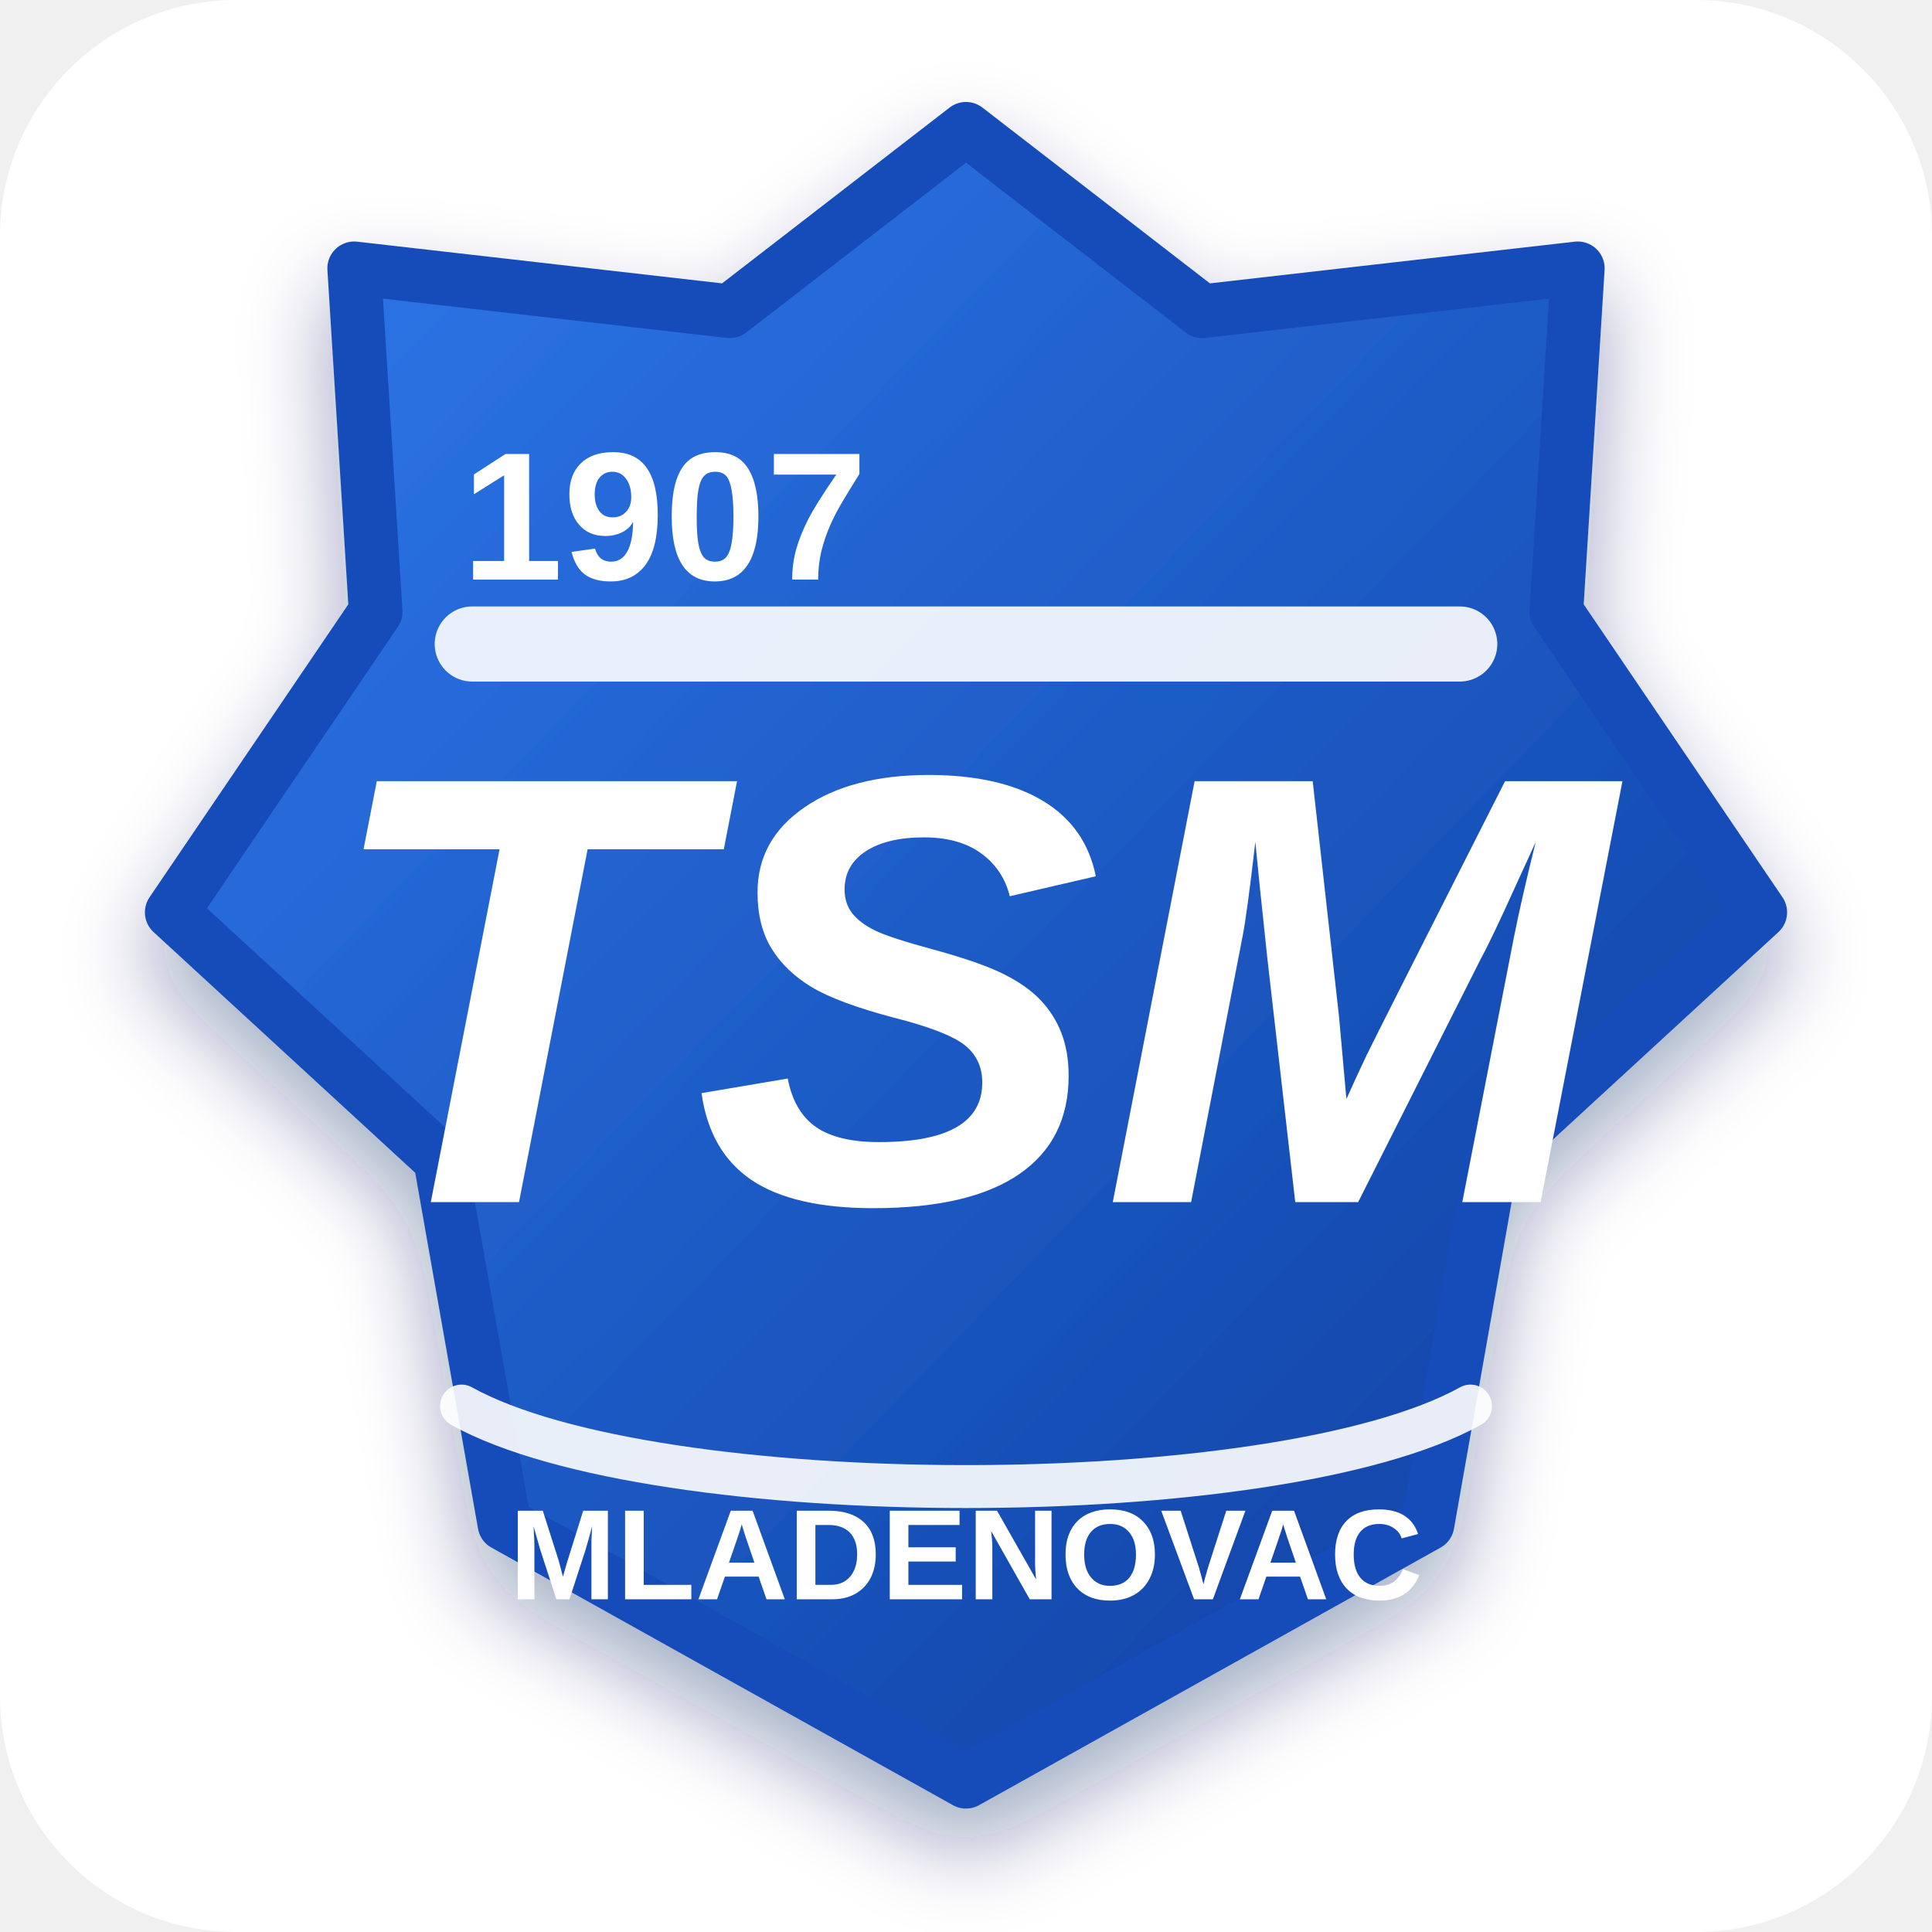
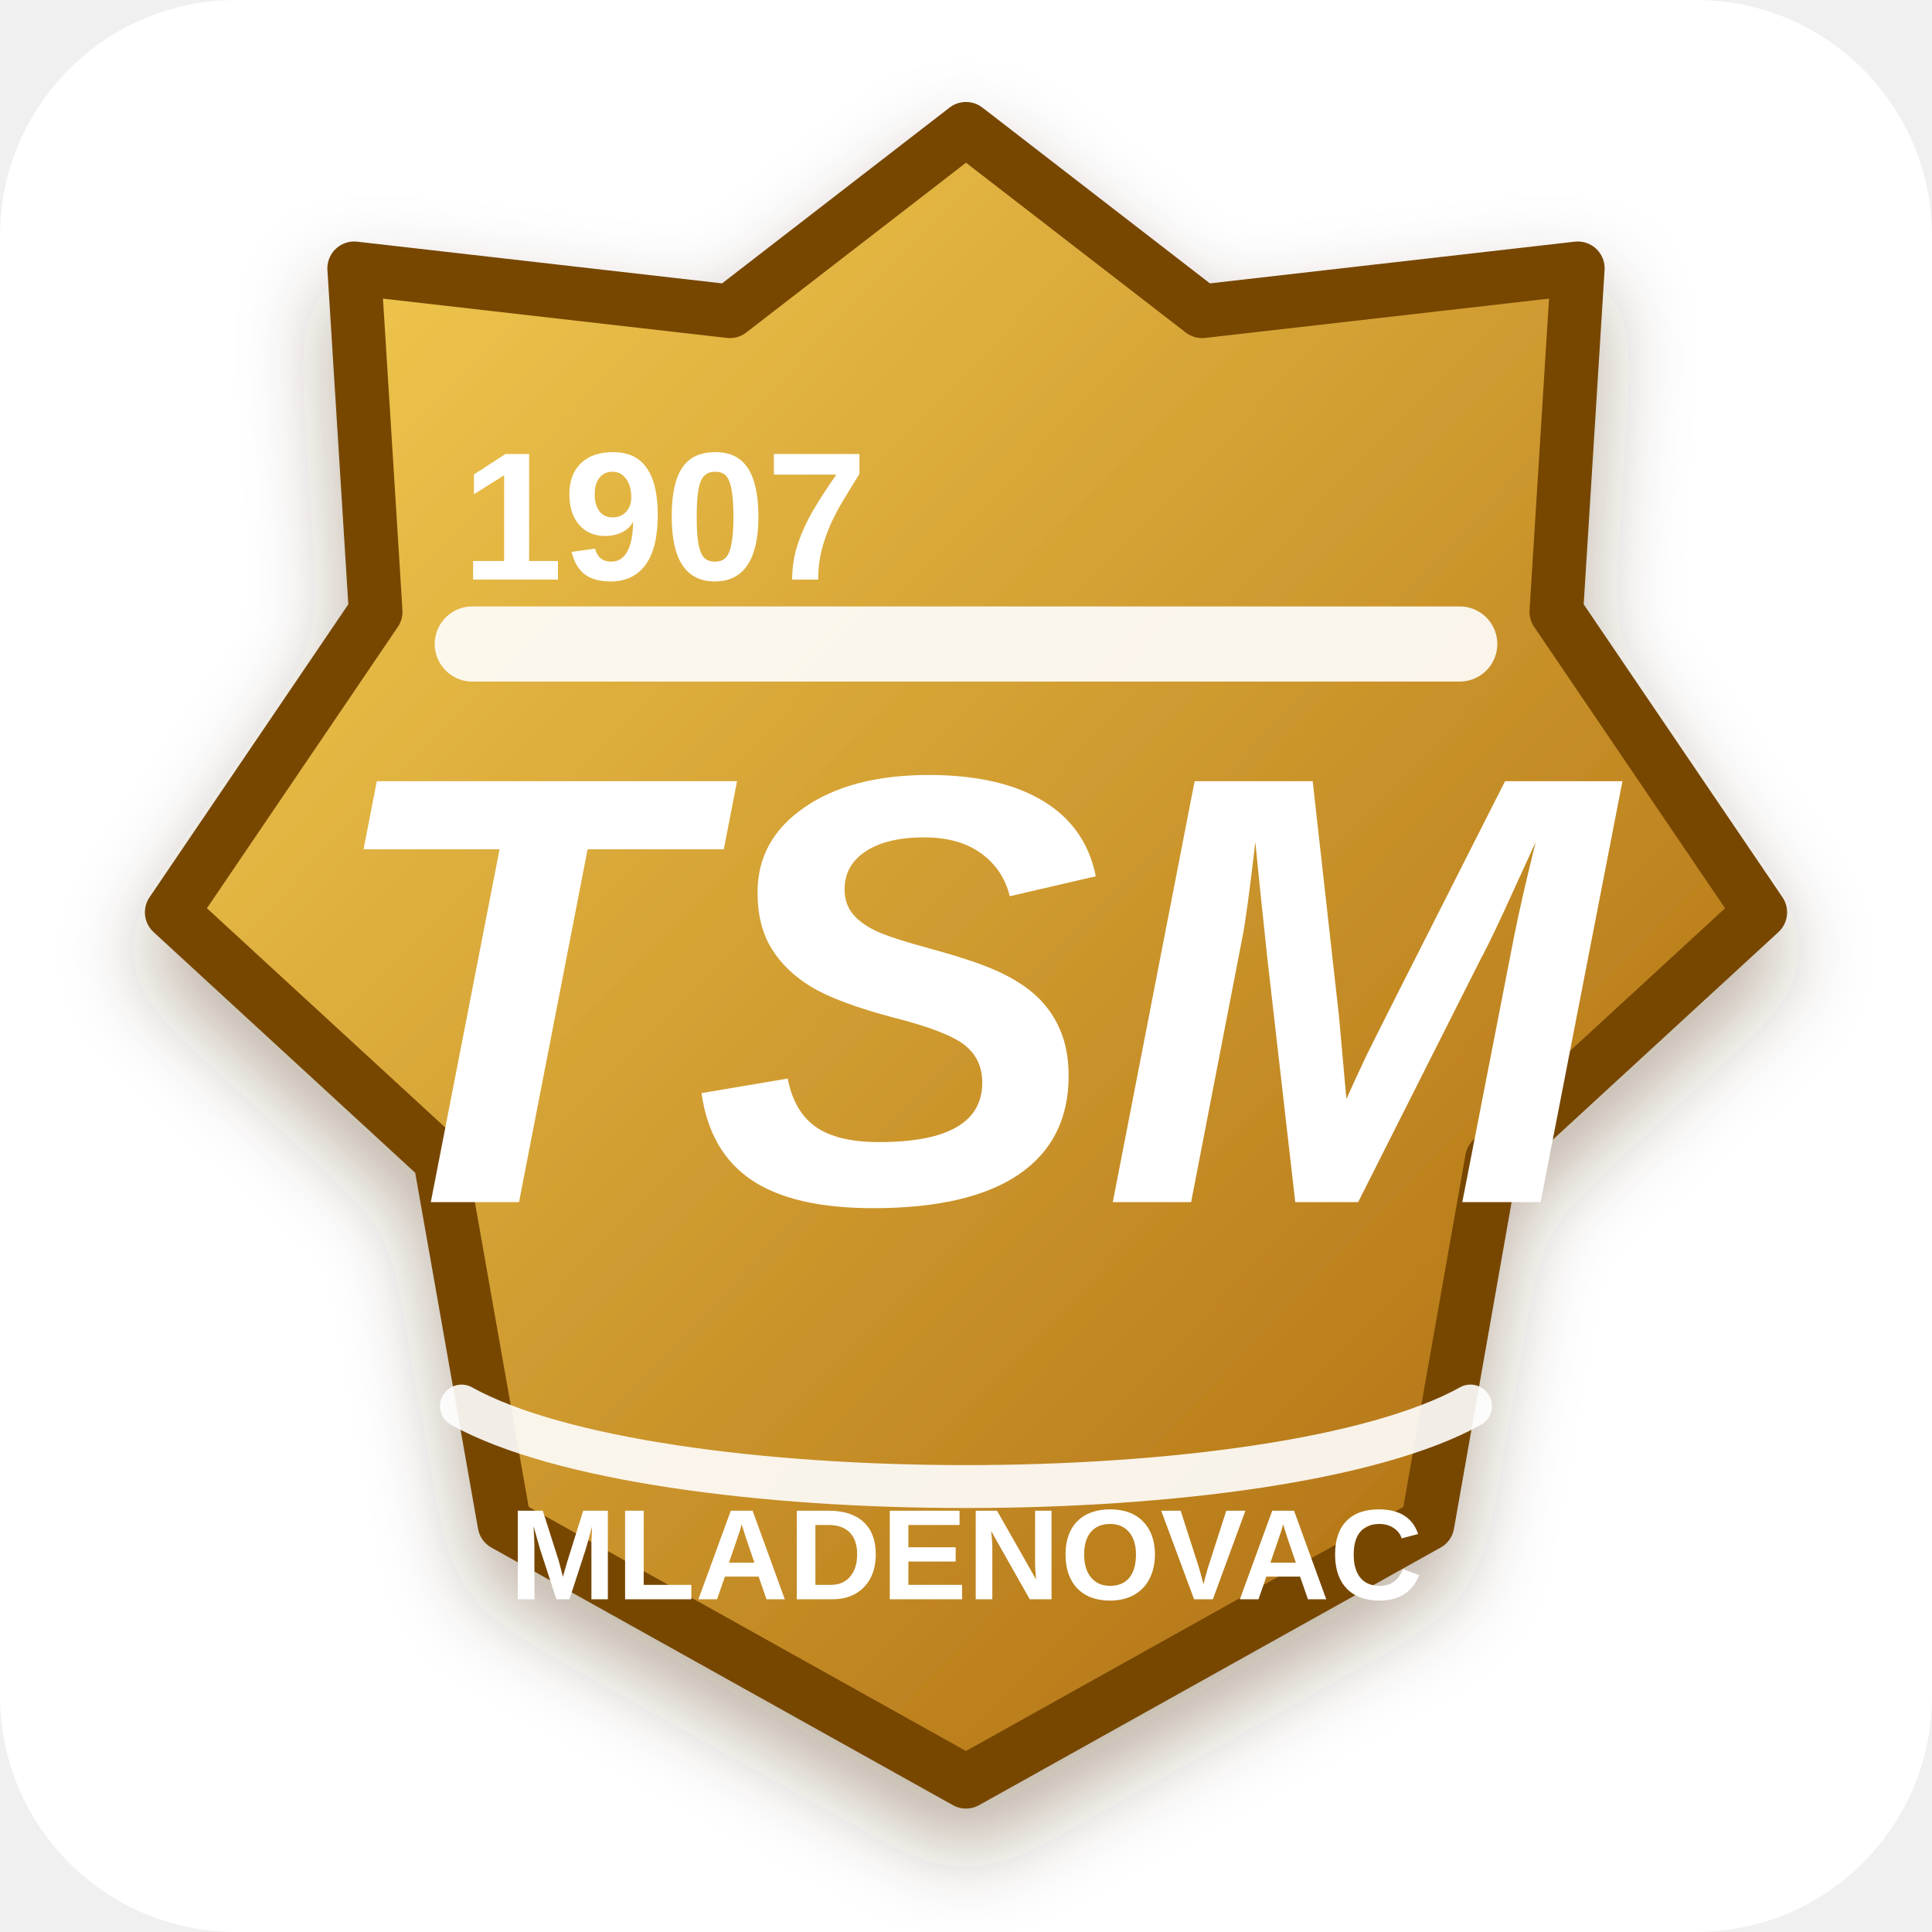
<svg xmlns="http://www.w3.org/2000/svg" viewBox="0 0 180 180" role="img" aria-labelledby="title">
  <rect width="180" height="180" rx="22" fill="#fff" />
  <defs>
    <filter id="shadow" x="-30%" y="-30%" width="160%" height="160%">
-       <feDropShadow dx="0" dy="4" stdDeviation="4" flood-color="#08235d" flood-opacity=".36" />
+       <feDropShadow dx="0" dy="4" stdDeviation="4" flood-color="#4a2c03" flood-opacity=".36" />
    </filter>
-     <linearGradient id="blue" x1="0" y1="0" x2="1" y2="1">
-       <stop stop-color="#2f79ed" />
-       <stop offset="1" stop-color="#0c3c9d" />
+     <linearGradient id="amber" x1="0" y1="0" x2="1" y2="1">
+       <stop stop-color="#f6cf54" />
+       <stop offset="1" stop-color="#a7640a" />
    </linearGradient>
  </defs>
-   <path filter="url(#shadow)" d="M90 12 112 29l35-4-2 32 19 28-25 23-6 34-43 24-43-24-6-34-25-23 19-28-2-32 35 4z" fill="url(#blue)" stroke="#174cba" stroke-width="5" stroke-linejoin="round" />
+   <path filter="url(#shadow)" d="M90 12 112 29l35-4-2 32 19 28-25 23-6 34-43 24-43-24-6-34-25-23 19-28-2-32 35 4z" fill="url(#amber)" stroke="#774605" stroke-width="5" stroke-linejoin="round" />
  <path d="M44 60h92" stroke="#fff" stroke-width="7" stroke-linecap="round" opacity=".9" />
  <text x="43" y="54" fill="#fff" font-family="Arial,sans-serif" font-size="17" font-weight="700">1907</text>
  <text x="90" y="112" fill="#fff" font-family="Arial Black,Arial,sans-serif" font-size="57" font-weight="900" text-anchor="middle" font-style="italic">TSM</text>
  <path d="M43 131c18 10 76 10 94 0" fill="none" stroke="#fff" stroke-width="4" stroke-linecap="round" opacity=".9" />
  <text x="90" y="149" fill="#fff" font-family="Arial,sans-serif" font-size="12" font-weight="700" text-anchor="middle">MLADENOVAC</text>
</svg>
